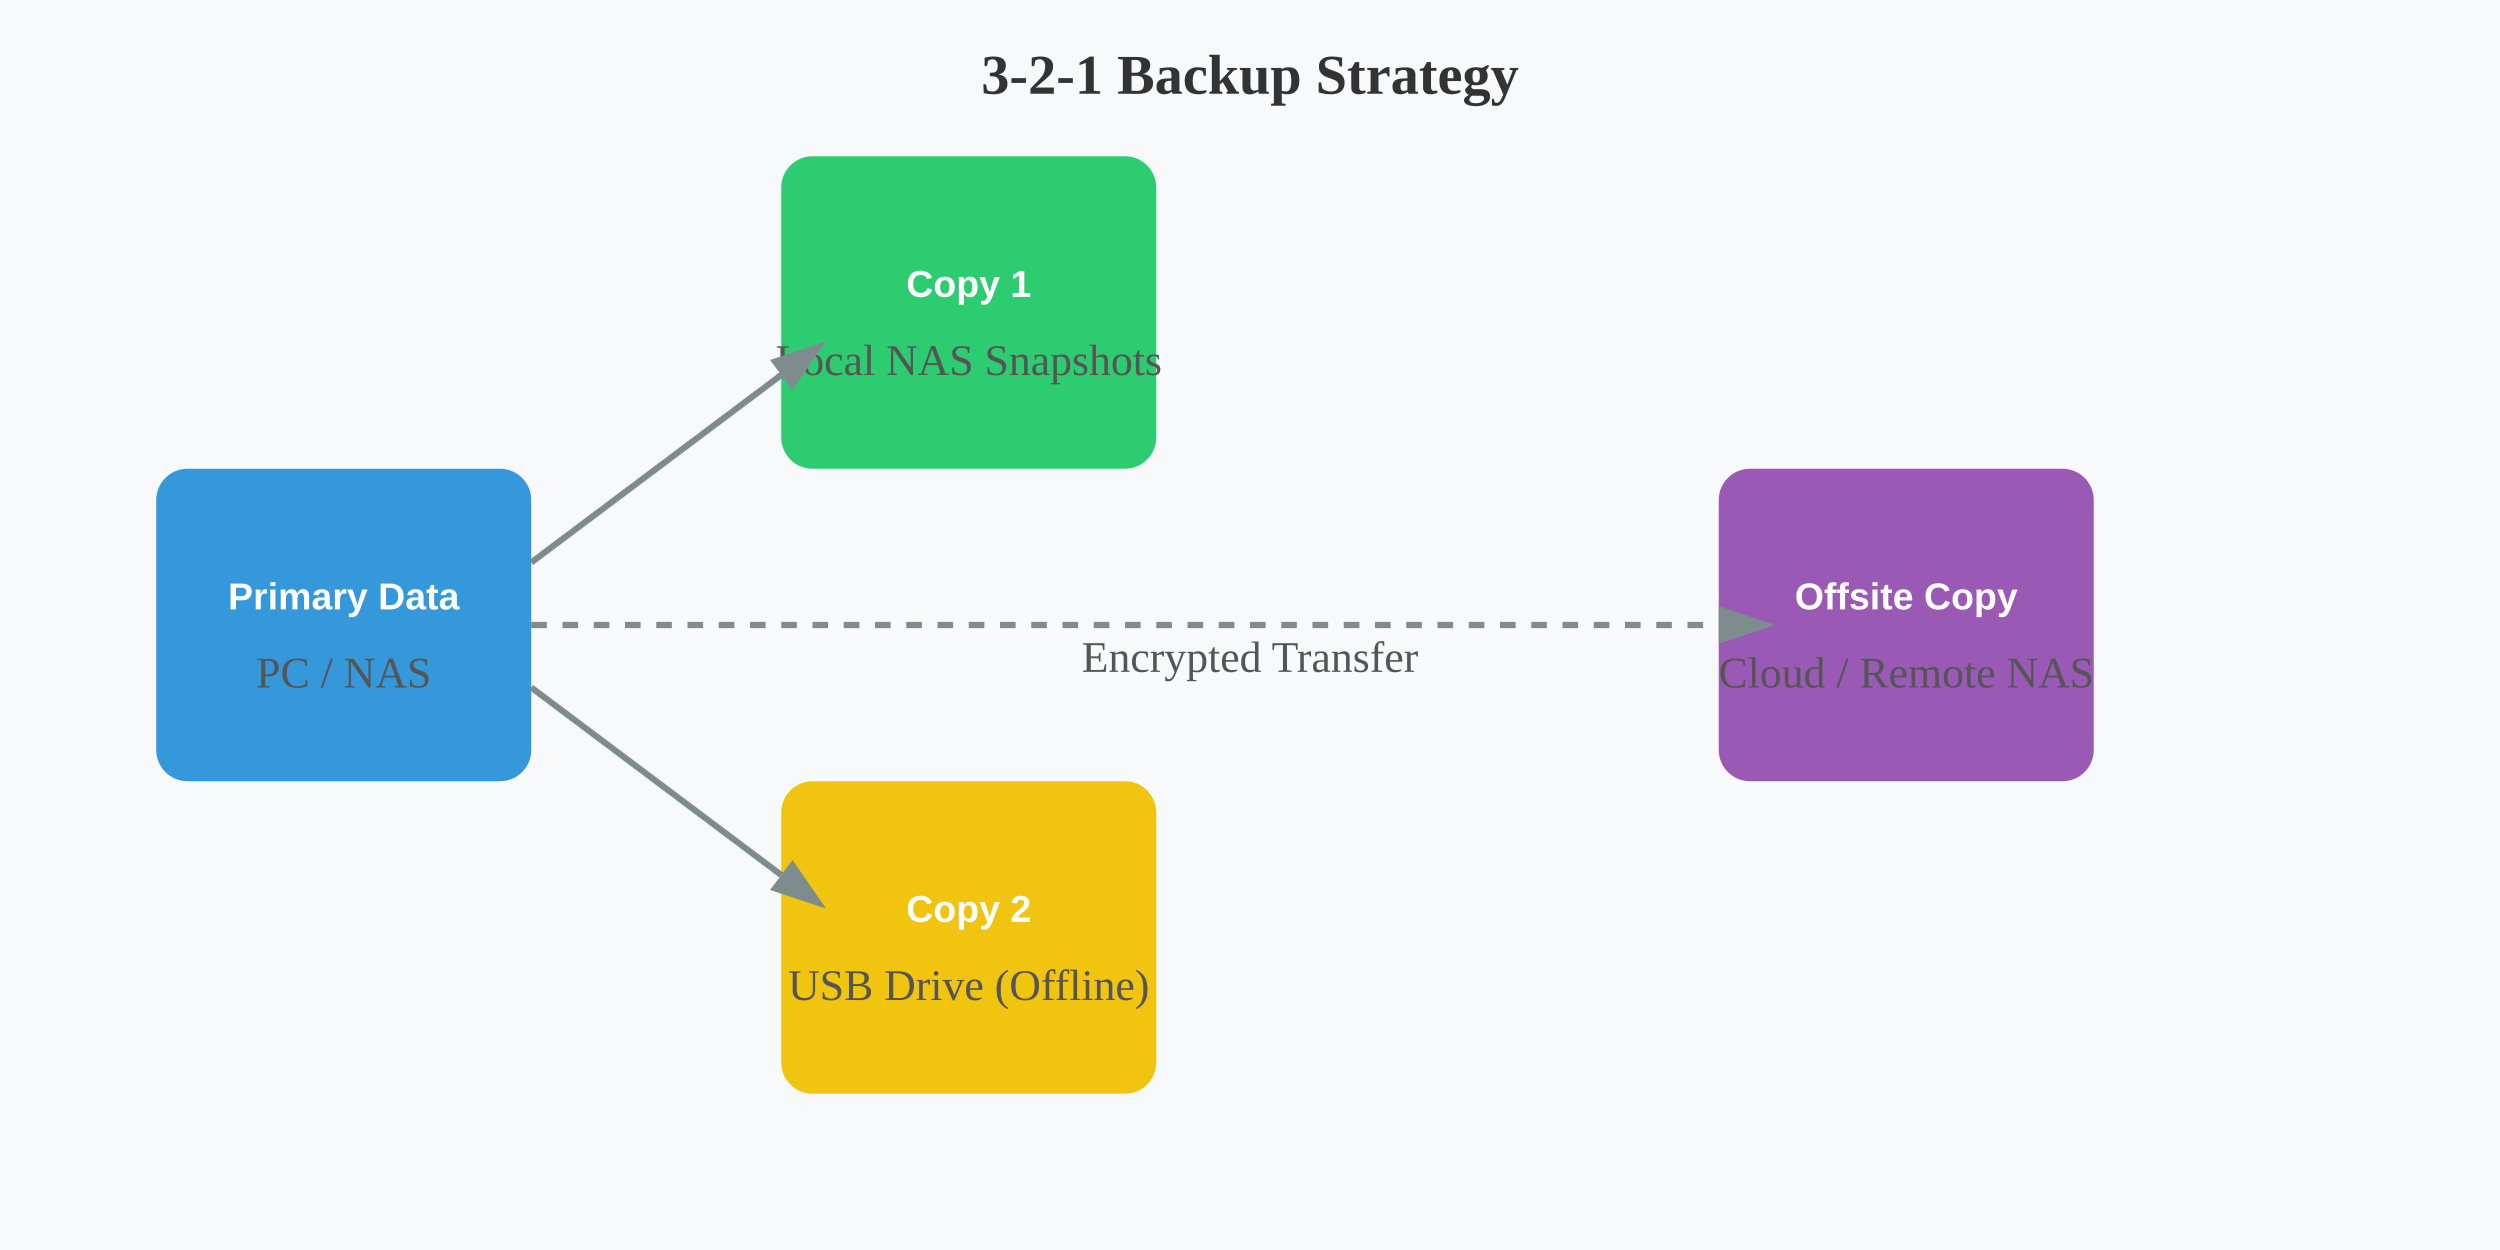
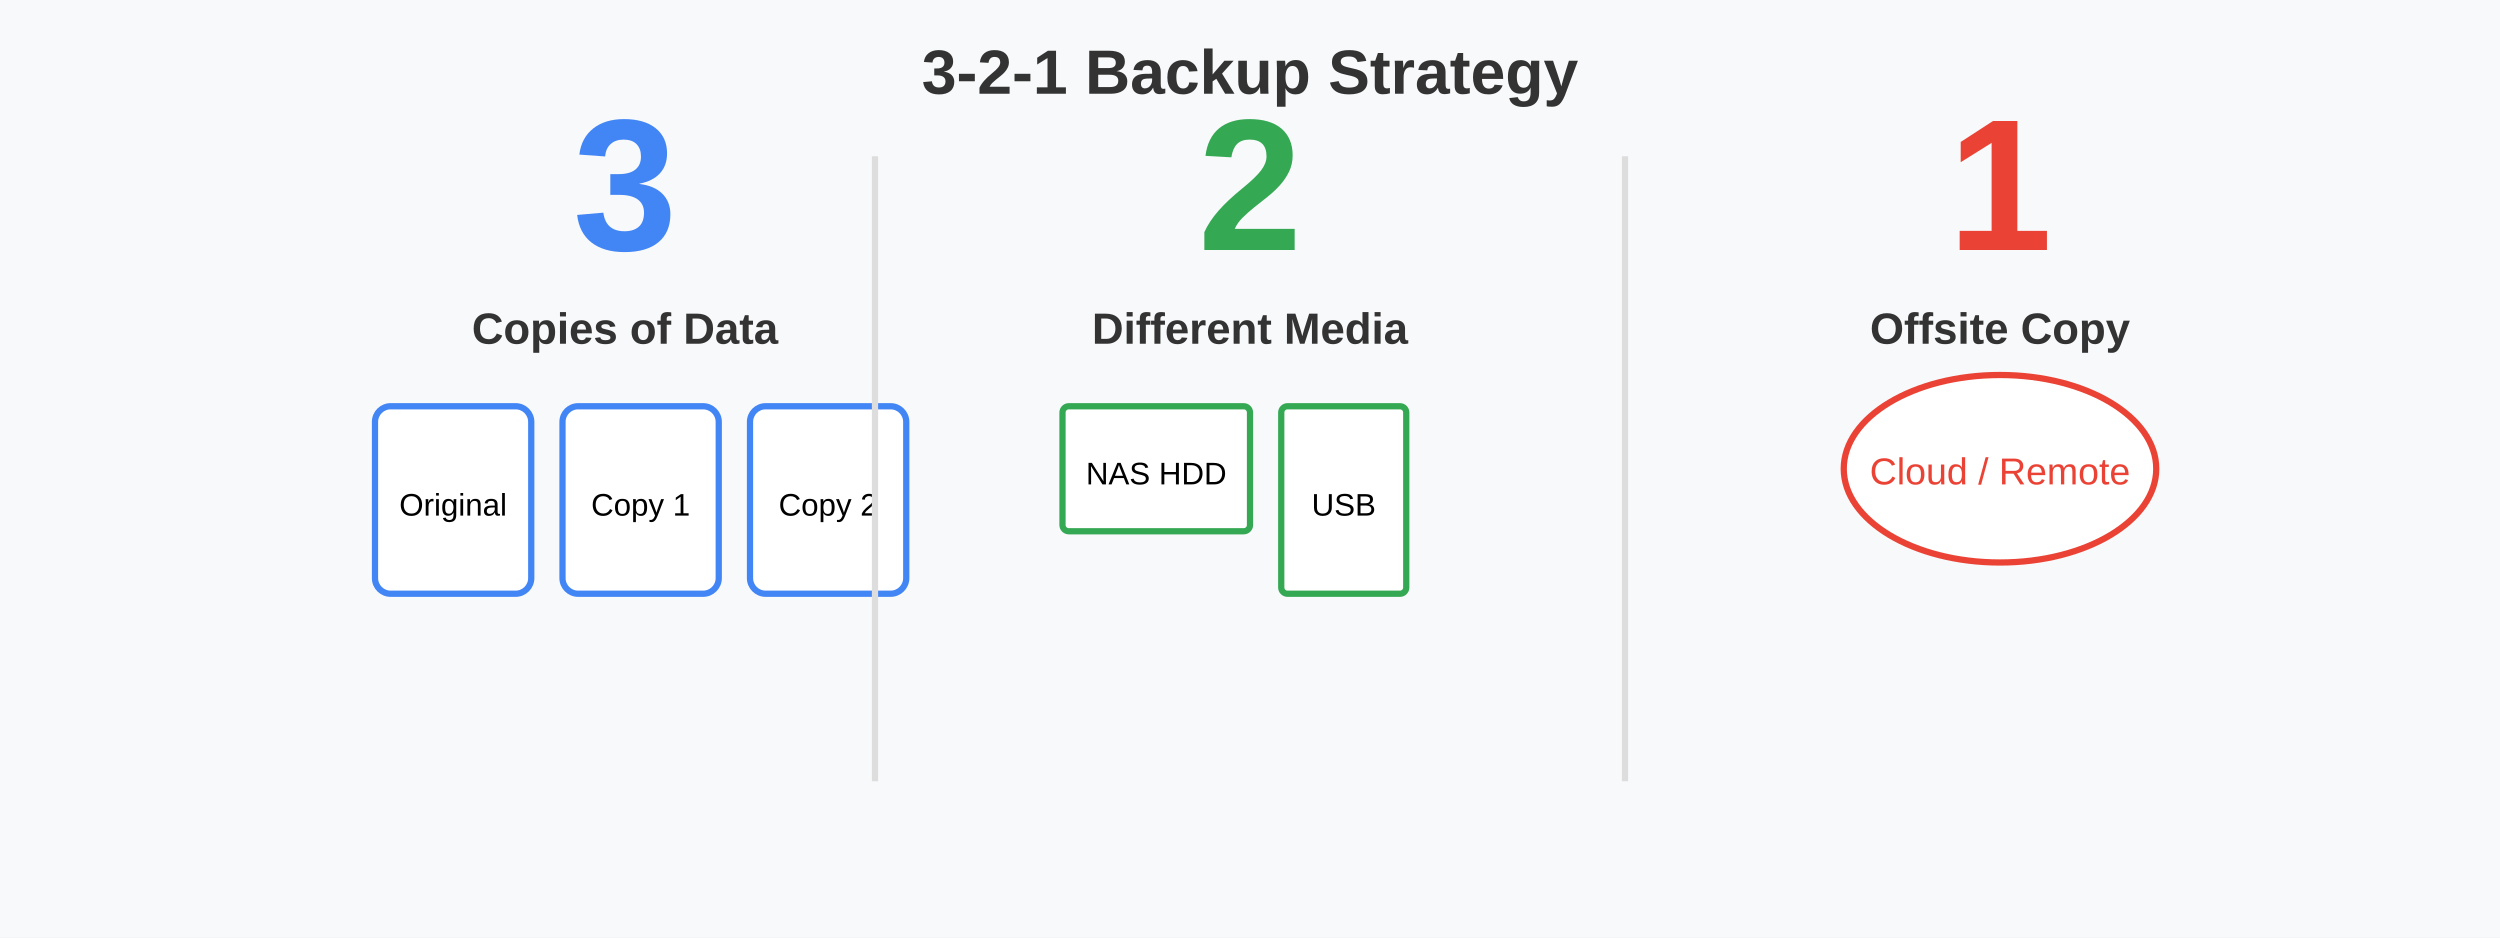
- <svg xmlns="http://www.w3.org/2000/svg" viewBox="0 0 800 400">
-   <defs>
-     <style>
-       .text { font-family: Arial, sans-serif; }
-       .title { font-size: 18px; font-weight: bold; fill: #333; }
-       .label { font-size: 14px; fill: #555; }
-     </style>
-   </defs>
-   <rect width="800" height="400" fill="#f8f9fa" />
-   <text x="400" y="30" text-anchor="middle" class="title">3-2-1 Backup Strategy</text>
-   <g transform="translate(50, 150)">
-     <rect x="0" y="0" width="120" height="100" rx="10" fill="#3498db" />
-     <text x="60" y="45" text-anchor="middle" fill="white" class="text" font-weight="bold">Primary Data</text>
-     <text x="60" y="70" text-anchor="middle" fill="#ecf0f1" class="label" font-size="12">PC / NAS</text>
+ <svg xmlns="http://www.w3.org/2000/svg" viewBox="0 0 800 300">
+   <rect width="800" height="300" fill="#f8f9fa" />
+   <text x="400" y="30" font-family="Arial, sans-serif" font-size="20" font-weight="bold" text-anchor="middle" fill="#333">3-2-1 Backup Strategy</text>
+   <g transform="translate(100, 80)">
+     <text x="100" y="0" font-family="Arial" font-size="60" font-weight="bold" fill="#4285f4" text-anchor="middle">3</text>
+     <text x="100" y="30" font-family="Arial" font-size="14" font-weight="bold" fill="#333" text-anchor="middle">Copies of Data</text>
+     <rect x="20" y="50" width="50" height="60" rx="5" fill="#fff" stroke="#4285f4" stroke-width="2" />
+     <text x="45" y="85" font-family="Arial" font-size="10" text-anchor="middle">Original</text>
+     <rect x="80" y="50" width="50" height="60" rx="5" fill="#fff" stroke="#4285f4" stroke-width="2" />
+     <text x="105" y="85" font-family="Arial" font-size="10" text-anchor="middle">Copy 1</text>
+     <rect x="140" y="50" width="50" height="60" rx="5" fill="#fff" stroke="#4285f4" stroke-width="2" />
+     <text x="165" y="85" font-family="Arial" font-size="10" text-anchor="middle">Copy 2</text>
  </g>
-   <g transform="translate(250, 50)">
-     <rect x="0" y="0" width="120" height="100" rx="10" fill="#2ecc71" />
-     <text x="60" y="45" text-anchor="middle" fill="white" class="text" font-weight="bold">Copy 1</text>
-     <text x="60" y="70" text-anchor="middle" fill="#ecf0f1" class="label" font-size="12">Local NAS Snapshots</text>
+   <line x1="280" y1="50" x2="280" y2="250" stroke="#ddd" stroke-width="2" />
+   <g transform="translate(300, 80)">
+     <text x="100" y="0" font-family="Arial" font-size="60" font-weight="bold" fill="#34a853" text-anchor="middle">2</text>
+     <text x="100" y="30" font-family="Arial" font-size="14" font-weight="bold" fill="#333" text-anchor="middle">Different Media</text>
+     <g transform="translate(40, 50)">
+       <rect width="60" height="40" rx="2" fill="#fff" stroke="#34a853" stroke-width="2" />
+       <text x="30" y="25" font-family="Arial" font-size="10" text-anchor="middle">NAS HDD</text>
+     </g>
+     <g transform="translate(110, 50)">
+       <rect width="40" height="60" rx="2" fill="#fff" stroke="#34a853" stroke-width="2" />
+       <text x="20" y="35" font-family="Arial" font-size="10" text-anchor="middle">USB</text>
+     </g>
  </g>
-   <g transform="translate(250, 250)">
-     <rect x="0" y="0" width="120" height="100" rx="10" fill="#f1c40f" />
-     <text x="60" y="45" text-anchor="middle" fill="white" class="text" font-weight="bold">Copy 2</text>
-     <text x="60" y="70" text-anchor="middle" fill="#fff" class="label" font-size="12">USB Drive (Offline)</text>
+   <line x1="520" y1="50" x2="520" y2="250" stroke="#ddd" stroke-width="2" />
+   <g transform="translate(540, 80)">
+     <text x="100" y="0" font-family="Arial" font-size="60" font-weight="bold" fill="#ea4335" text-anchor="middle">1</text>
+     <text x="100" y="30" font-family="Arial" font-size="14" font-weight="bold" fill="#333" text-anchor="middle">Offsite Copy</text>
+     <cloud transform="translate(60, 40) scale(0.8)" />
+     <ellipse cx="100" cy="70" rx="50" ry="30" fill="#fff" stroke="#ea4335" stroke-width="2" />
+     <text x="100" y="75" font-family="Arial" font-size="12" fill="#ea4335" text-anchor="middle">Cloud / Remote</text>
  </g>
-   <g transform="translate(550, 150)">
-     <rect x="0" y="0" width="120" height="100" rx="10" fill="#9b59b6" />
-     <text x="60" y="45" text-anchor="middle" fill="white" class="text" font-weight="bold">Offsite Copy</text>
-     <text x="60" y="70" text-anchor="middle" fill="#ecf0f1" class="label" font-size="12">Cloud / Remote NAS</text>
-   </g>
-   <g stroke="#7f8c8d" stroke-width="2" fill="none" marker-end="url(#arrow)">
-     <path d="M170,180 L250,120" />
-     <path d="M170,220 L250,280" />
-     <path d="M170,200 L550,200" stroke-dasharray="5,5" />
-   </g>
-   <text x="400" y="215" text-anchor="middle" class="label" fill="#7f8c8d">Encrypted Transfer</text>
-   <defs>
-     <marker id="arrow" markerWidth="10" markerHeight="10" refX="0" refY="3" orient="auto">
-       <path d="M0,0 L0,6 L9,3 z" fill="#7f8c8d" />
-     </marker>
-   </defs>
</svg>
